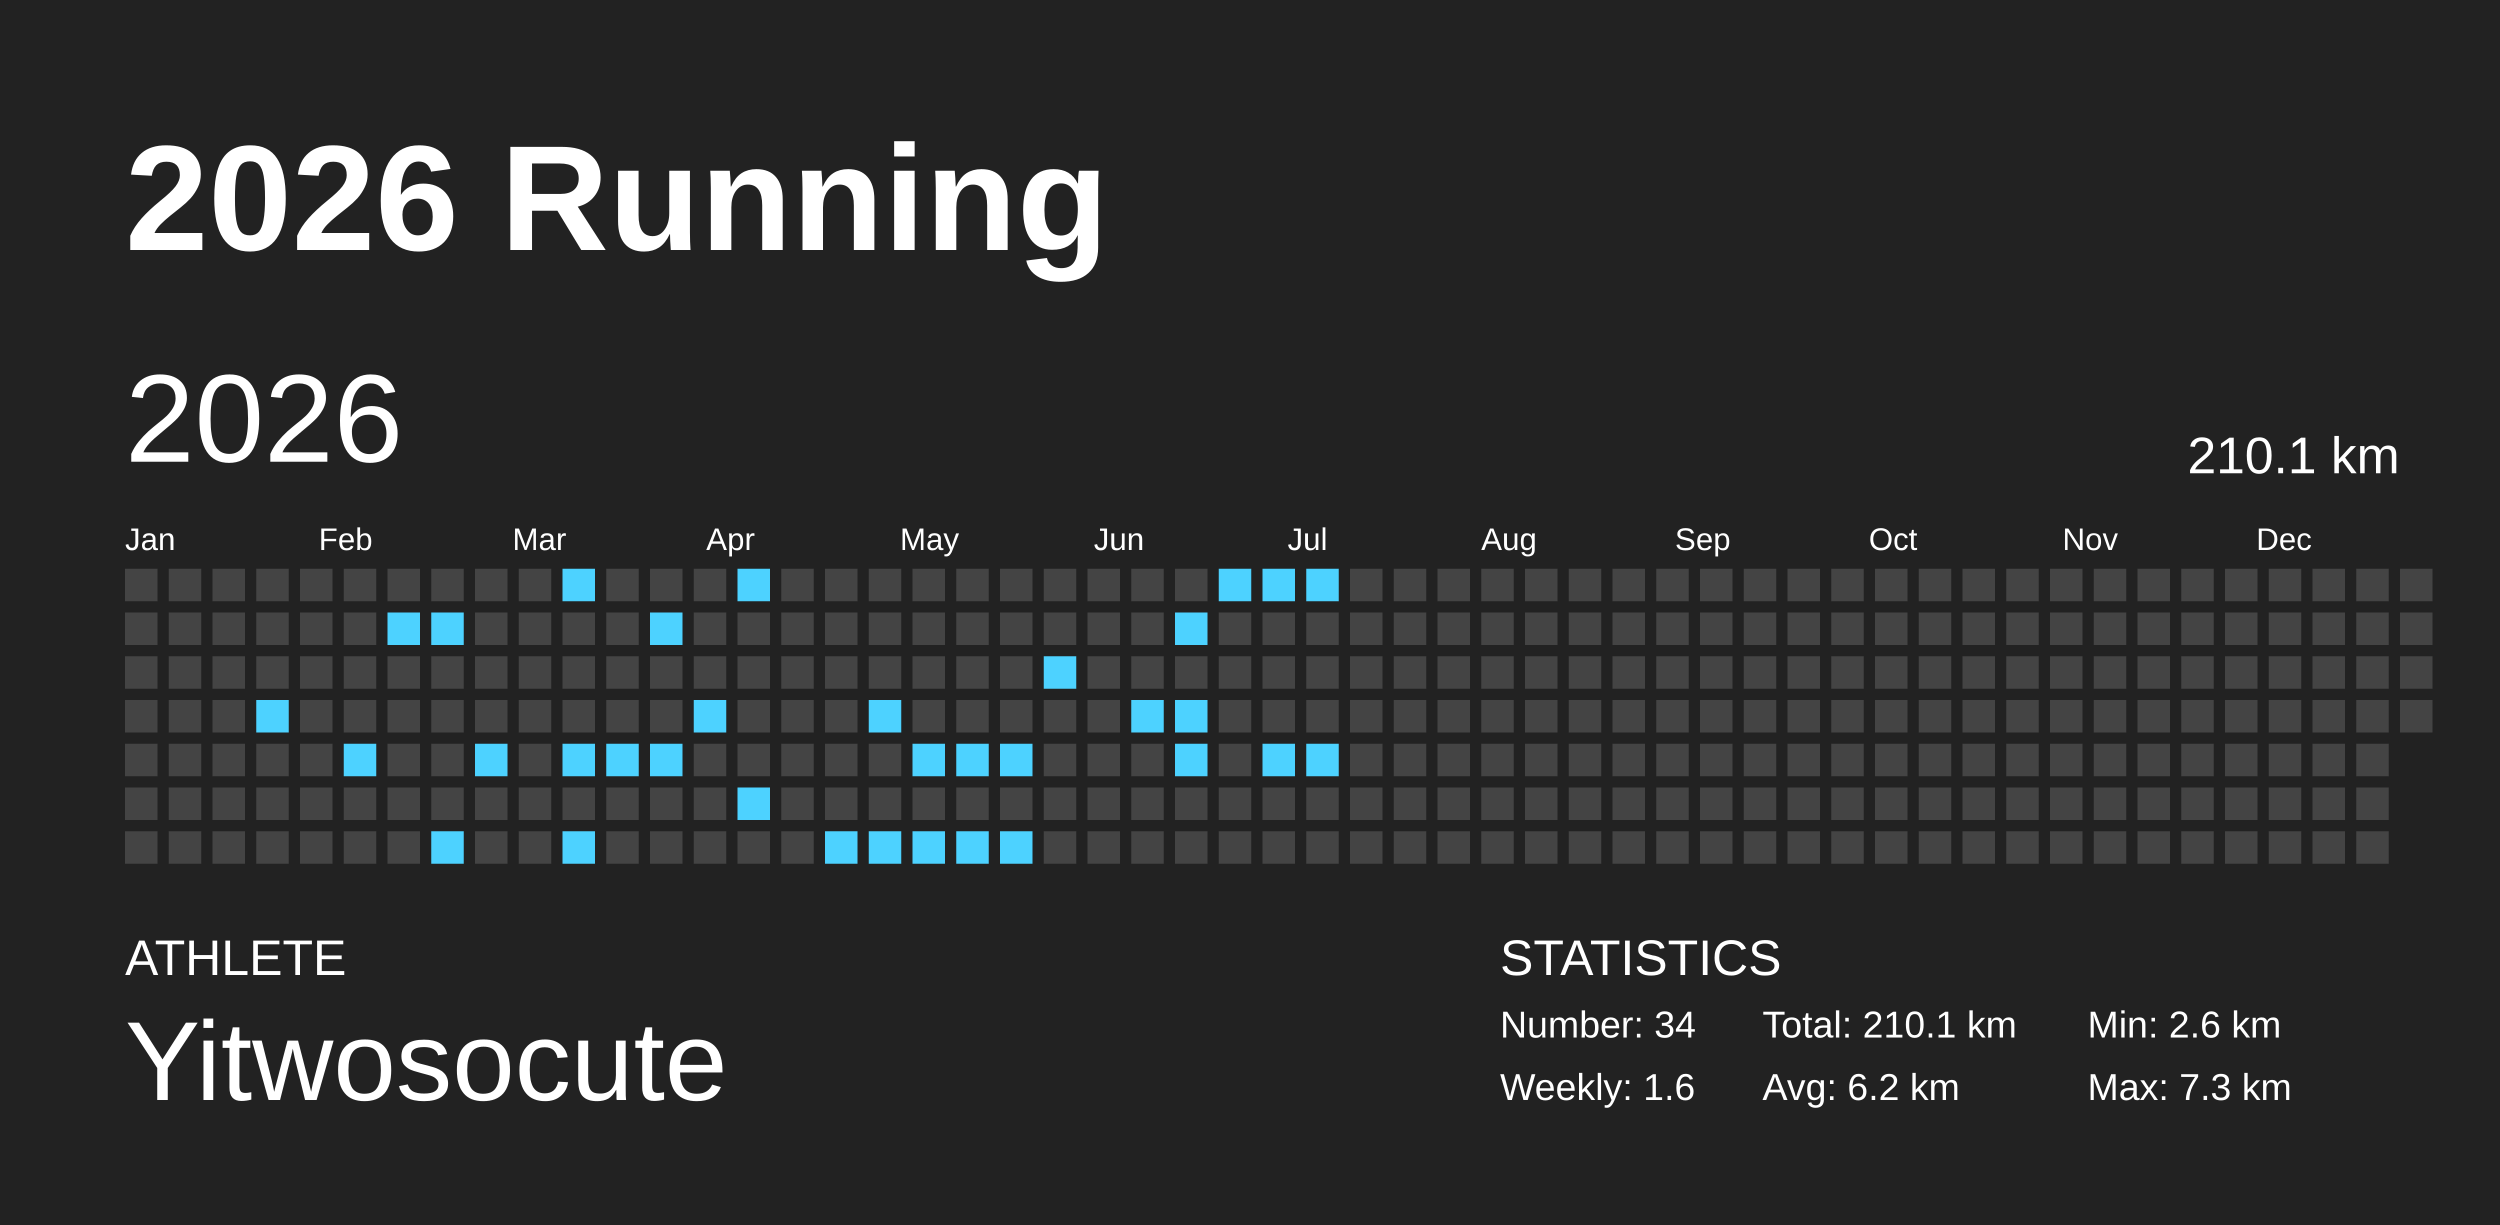
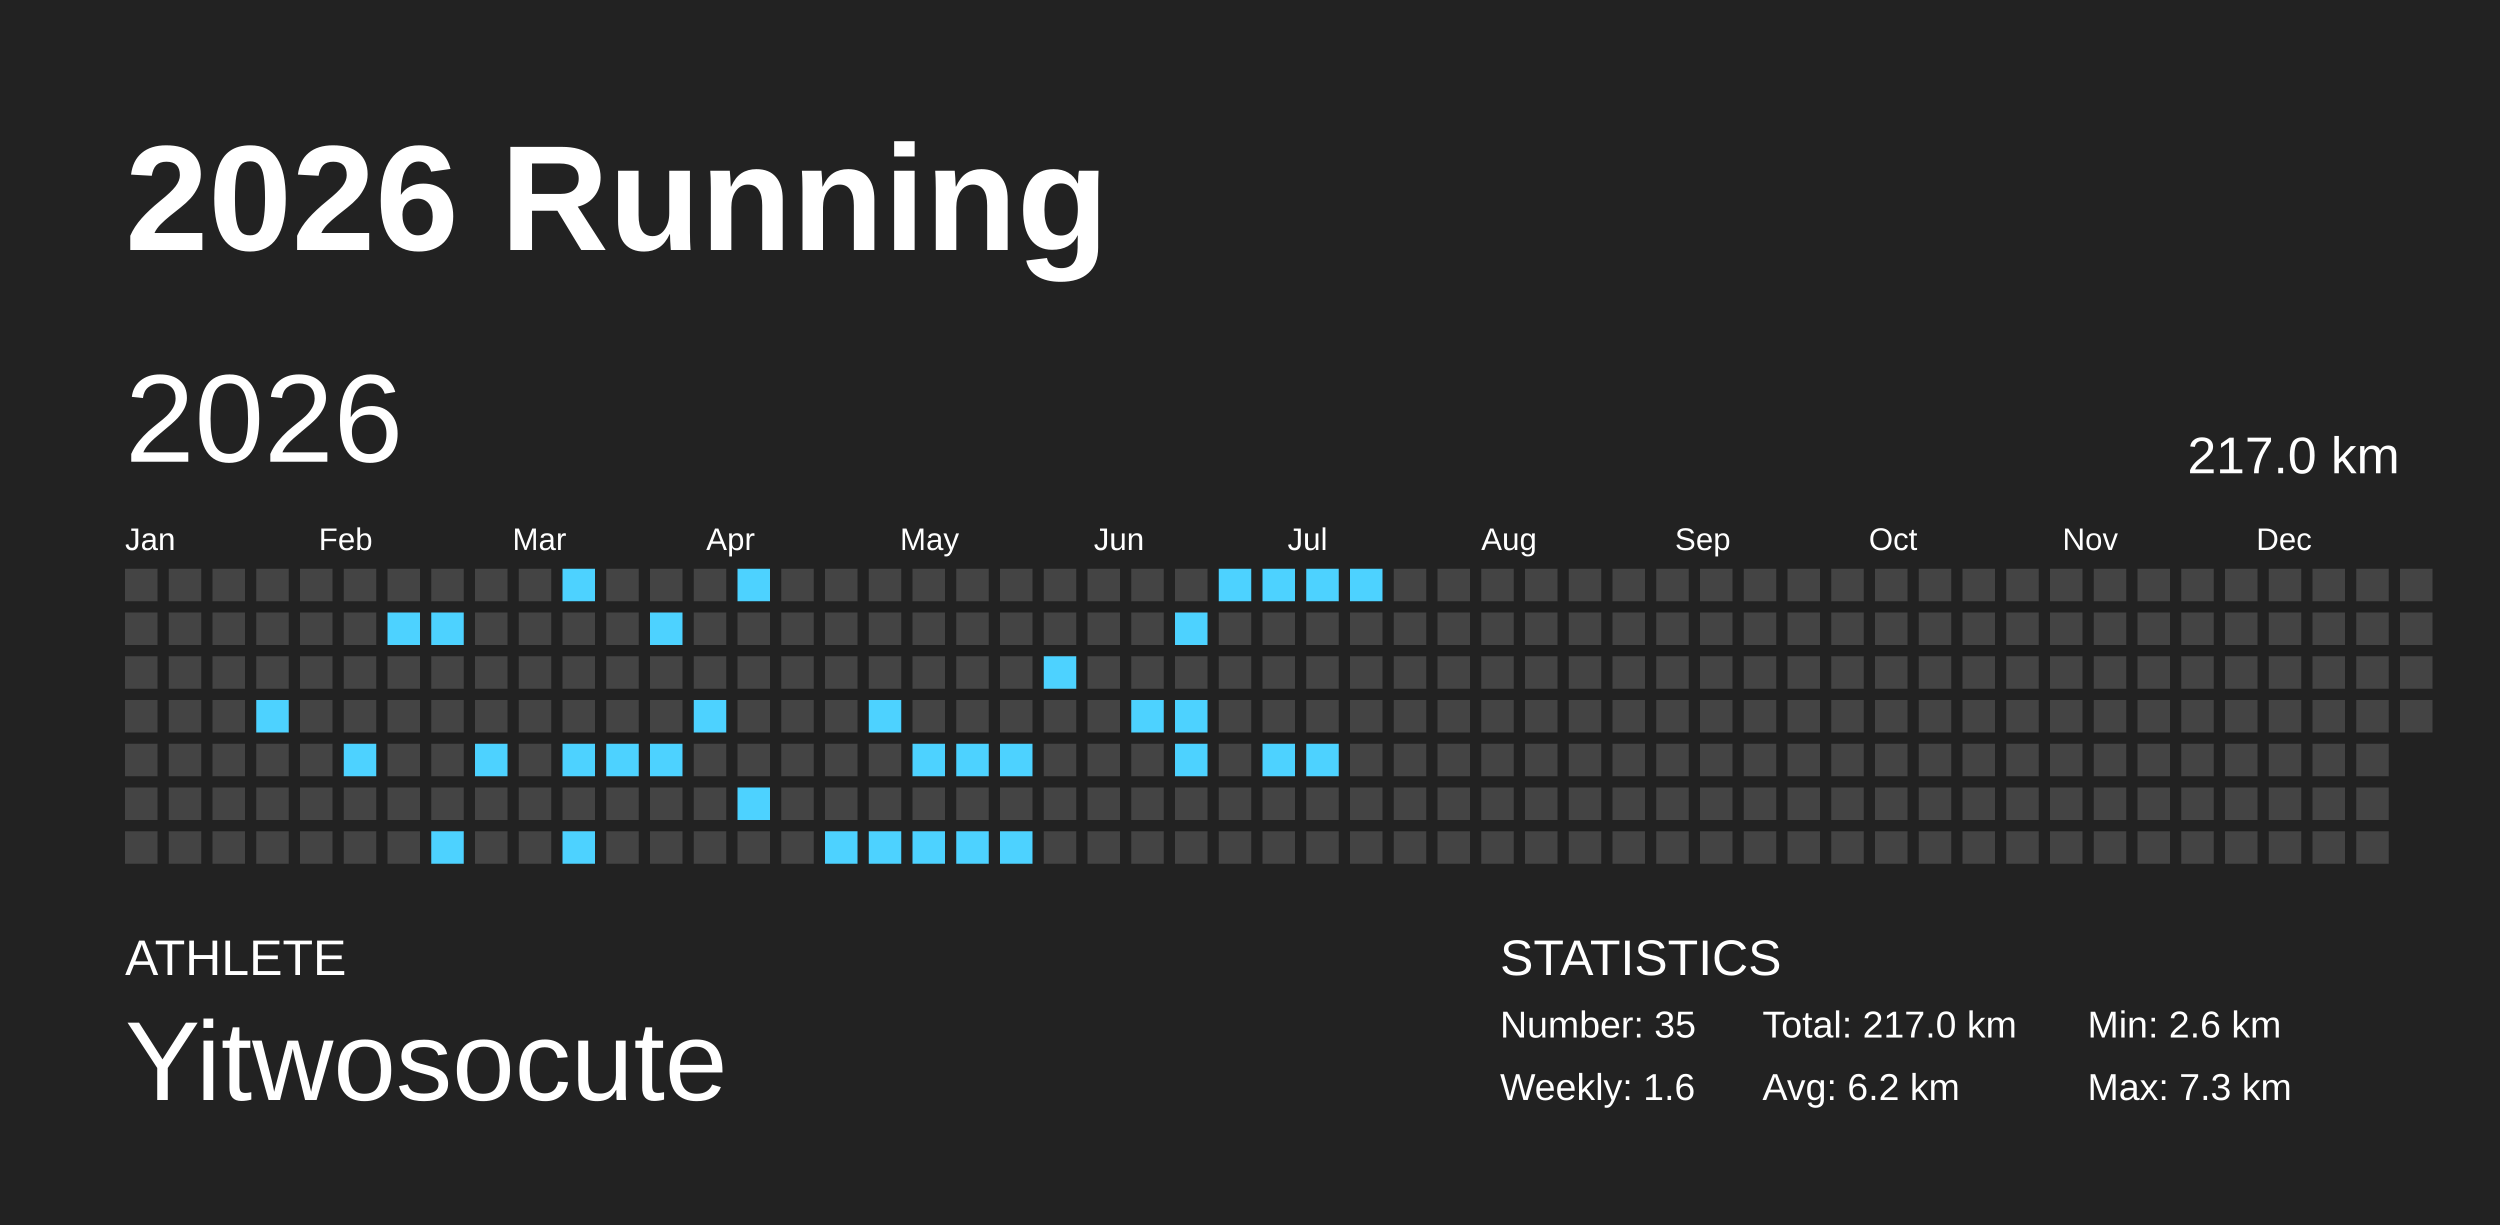
<svg xmlns="http://www.w3.org/2000/svg" baseProfile="full" height="98mm" version="1.1" viewBox="0,0,200,98" width="200mm">
  <defs />
  <rect fill="#222222" height="98" width="200" x="0" y="0" />
  <text fill="#FFFFFF" style="font-size:12px; font-family:Arial; font-weight:bold;" x="10" y="20">2026 Running</text>
  <text fill="#FFFFFF" style="font-size:4px; font-family:Arial" x="10" y="78">ATHLETE</text>
  <text fill="#FFFFFF" style="font-size:9px; font-family:Arial" x="10" y="88">Yitwosocute</text>
  <text fill="#FFFFFF" style="font-size:4px; font-family:Arial" x="120" y="78">STATISTICS</text>
-   <text fill="#FFFFFF" style="font-size:3px; font-family:Arial" x="120" y="83">Number: 34</text>
+   <text fill="#FFFFFF" style="font-size:3px; font-family:Arial" x="120" y="83">Number: 35</text>
  <text fill="#FFFFFF" style="font-size:3px; font-family:Arial" x="120" y="88">Weekly: 1.6</text>
-   <text fill="#FFFFFF" style="font-size:3px; font-family:Arial" x="141" y="83">Total: 210.1 km</text>
+   <text fill="#FFFFFF" style="font-size:3px; font-family:Arial" x="141" y="83">Total: 217.0 km</text>
  <text fill="#FFFFFF" style="font-size:3px; font-family:Arial" x="141" y="88">Avg: 6.2 km</text>
  <text fill="#FFFFFF" style="font-size:3px; font-family:Arial" x="167" y="83">Min: 2.6 km</text>
  <text fill="#FFFFFF" style="font-size:3px; font-family:Arial" x="167" y="88">Max: 7.3 km</text>
  <text dominant-baseline="hanging" fill="#FFFFFF" style="font-size:10.0px; font-family:Arial;" x="10" y="30">2026</text>
-   <text dominant-baseline="hanging" fill="#FFFFFF" style="font-size:4.125px; font-family:Arial;" x="175" y="35">210.1 km</text>
+   <text dominant-baseline="hanging" fill="#FFFFFF" style="font-size:4.125px; font-family:Arial;" x="175" y="35">217.0 km</text>
  <text fill="#FFFFFF" style="font-size:2.5px; font-family:Arial" x="10.0" y="44">Jan</text>
  <text fill="#FFFFFF" style="font-size:2.5px; font-family:Arial" x="25.5" y="44">Feb</text>
  <text fill="#FFFFFF" style="font-size:2.5px; font-family:Arial" x="41.0" y="44">Mar</text>
  <text fill="#FFFFFF" style="font-size:2.5px; font-family:Arial" x="56.5" y="44">Apr</text>
  <text fill="#FFFFFF" style="font-size:2.5px; font-family:Arial" x="72.0" y="44">May</text>
  <text fill="#FFFFFF" style="font-size:2.5px; font-family:Arial" x="87.5" y="44">Jun</text>
  <text fill="#FFFFFF" style="font-size:2.5px; font-family:Arial" x="103.0" y="44">Jul</text>
  <text fill="#FFFFFF" style="font-size:2.5px; font-family:Arial" x="118.5" y="44">Aug</text>
  <text fill="#FFFFFF" style="font-size:2.5px; font-family:Arial" x="134.0" y="44">Sep</text>
  <text fill="#FFFFFF" style="font-size:2.5px; font-family:Arial" x="149.5" y="44">Oct</text>
  <text fill="#FFFFFF" style="font-size:2.5px; font-family:Arial" x="165.0" y="44">Nov</text>
  <text fill="#FFFFFF" style="font-size:2.5px; font-family:Arial" x="180.5" y="44">Dec</text>
  <rect fill="#444444" height="2.6" width="2.6" x="10.0" y="45.5" />
  <rect fill="#444444" height="2.6" width="2.6" x="10.0" y="49.0" />
  <rect fill="#444444" height="2.6" width="2.6" x="10.0" y="52.5" />
  <rect fill="#444444" height="2.6" width="2.6" x="10.0" y="56.0" />
  <rect fill="#444444" height="2.6" width="2.6" x="10.0" y="59.5" />
  <rect fill="#444444" height="2.6" width="2.6" x="10.0" y="63.0" />
  <rect fill="#444444" height="2.6" width="2.6" x="10.0" y="66.5" />
  <rect fill="#444444" height="2.6" width="2.6" x="13.5" y="45.5" />
  <rect fill="#444444" height="2.6" width="2.6" x="13.5" y="49.0" />
  <rect fill="#444444" height="2.6" width="2.6" x="13.5" y="52.5" />
  <rect fill="#444444" height="2.6" width="2.6" x="13.5" y="56.0" />
  <rect fill="#444444" height="2.6" width="2.6" x="13.5" y="59.5" />
  <rect fill="#444444" height="2.6" width="2.6" x="13.5" y="63.0" />
  <rect fill="#444444" height="2.6" width="2.6" x="13.5" y="66.5" />
  <rect fill="#444444" height="2.6" width="2.6" x="17.0" y="45.5" />
  <rect fill="#444444" height="2.6" width="2.6" x="17.0" y="49.0" />
  <rect fill="#444444" height="2.6" width="2.6" x="17.0" y="52.5" />
  <rect fill="#444444" height="2.6" width="2.6" x="17.0" y="56.0" />
  <rect fill="#444444" height="2.6" width="2.6" x="17.0" y="59.5" />
  <rect fill="#444444" height="2.6" width="2.6" x="17.0" y="63.0" />
  <rect fill="#444444" height="2.6" width="2.6" x="17.0" y="66.5" />
  <rect fill="#444444" height="2.6" width="2.6" x="20.5" y="45.5" />
  <rect fill="#444444" height="2.6" width="2.6" x="20.5" y="49.0" />
  <rect fill="#444444" height="2.6" width="2.6" x="20.5" y="52.5" />
  <rect fill="#4dd2ff" height="2.6" width="2.6" x="20.5" y="56.0" />
  <rect fill="#444444" height="2.6" width="2.6" x="20.5" y="59.5" />
  <rect fill="#444444" height="2.6" width="2.6" x="20.5" y="63.0" />
  <rect fill="#444444" height="2.6" width="2.6" x="20.5" y="66.5" />
  <rect fill="#444444" height="2.6" width="2.6" x="24.0" y="45.5" />
  <rect fill="#444444" height="2.6" width="2.6" x="24.0" y="49.0" />
  <rect fill="#444444" height="2.6" width="2.6" x="24.0" y="52.5" />
  <rect fill="#444444" height="2.6" width="2.6" x="24.0" y="56.0" />
  <rect fill="#444444" height="2.6" width="2.6" x="24.0" y="59.5" />
  <rect fill="#444444" height="2.6" width="2.6" x="24.0" y="63.0" />
  <rect fill="#444444" height="2.6" width="2.6" x="24.0" y="66.5" />
  <rect fill="#444444" height="2.6" width="2.6" x="27.5" y="45.5" />
  <rect fill="#444444" height="2.6" width="2.6" x="27.5" y="49.0" />
  <rect fill="#444444" height="2.6" width="2.6" x="27.5" y="52.5" />
  <rect fill="#444444" height="2.6" width="2.6" x="27.5" y="56.0" />
  <rect fill="#4dd2ff" height="2.6" width="2.6" x="27.5" y="59.5" />
  <rect fill="#444444" height="2.6" width="2.6" x="27.5" y="63.0" />
  <rect fill="#444444" height="2.6" width="2.6" x="27.5" y="66.5" />
  <rect fill="#444444" height="2.6" width="2.6" x="31.0" y="45.5" />
  <rect fill="#4dd2ff" height="2.6" width="2.6" x="31.0" y="49.0" />
  <rect fill="#444444" height="2.6" width="2.6" x="31.0" y="52.5" />
  <rect fill="#444444" height="2.6" width="2.6" x="31.0" y="56.0" />
  <rect fill="#444444" height="2.6" width="2.6" x="31.0" y="59.5" />
  <rect fill="#444444" height="2.6" width="2.6" x="31.0" y="63.0" />
  <rect fill="#444444" height="2.6" width="2.6" x="31.0" y="66.5" />
  <rect fill="#444444" height="2.6" width="2.6" x="34.5" y="45.5" />
  <rect fill="#4dd2ff" height="2.6" width="2.6" x="34.5" y="49.0" />
  <rect fill="#444444" height="2.6" width="2.6" x="34.5" y="52.5" />
  <rect fill="#444444" height="2.6" width="2.6" x="34.5" y="56.0" />
  <rect fill="#444444" height="2.6" width="2.6" x="34.5" y="59.5" />
  <rect fill="#444444" height="2.6" width="2.6" x="34.5" y="63.0" />
  <rect fill="#4dd2ff" height="2.6" width="2.6" x="34.5" y="66.5" />
  <rect fill="#444444" height="2.6" width="2.6" x="38.0" y="45.5" />
  <rect fill="#444444" height="2.6" width="2.6" x="38.0" y="49.0" />
  <rect fill="#444444" height="2.6" width="2.6" x="38.0" y="52.5" />
  <rect fill="#444444" height="2.6" width="2.6" x="38.0" y="56.0" />
  <rect fill="#4dd2ff" height="2.6" width="2.6" x="38.0" y="59.5" />
  <rect fill="#444444" height="2.6" width="2.6" x="38.0" y="63.0" />
  <rect fill="#444444" height="2.6" width="2.6" x="38.0" y="66.5" />
  <rect fill="#444444" height="2.6" width="2.6" x="41.5" y="45.5" />
  <rect fill="#444444" height="2.6" width="2.6" x="41.5" y="49.0" />
  <rect fill="#444444" height="2.6" width="2.6" x="41.5" y="52.5" />
  <rect fill="#444444" height="2.6" width="2.6" x="41.5" y="56.0" />
  <rect fill="#444444" height="2.6" width="2.6" x="41.5" y="59.5" />
  <rect fill="#444444" height="2.6" width="2.6" x="41.5" y="63.0" />
  <rect fill="#444444" height="2.6" width="2.6" x="41.5" y="66.5" />
  <rect fill="#4dd2ff" height="2.6" width="2.6" x="45.0" y="45.5" />
  <rect fill="#444444" height="2.6" width="2.6" x="45.0" y="49.0" />
  <rect fill="#444444" height="2.6" width="2.6" x="45.0" y="52.5" />
  <rect fill="#444444" height="2.6" width="2.6" x="45.0" y="56.0" />
  <rect fill="#4dd2ff" height="2.6" width="2.6" x="45.0" y="59.5" />
  <rect fill="#444444" height="2.6" width="2.6" x="45.0" y="63.0" />
  <rect fill="#4dd2ff" height="2.6" width="2.6" x="45.0" y="66.5" />
  <rect fill="#444444" height="2.6" width="2.6" x="48.5" y="45.5" />
  <rect fill="#444444" height="2.6" width="2.6" x="48.5" y="49.0" />
  <rect fill="#444444" height="2.6" width="2.6" x="48.5" y="52.5" />
  <rect fill="#444444" height="2.6" width="2.6" x="48.5" y="56.0" />
  <rect fill="#4dd2ff" height="2.6" width="2.6" x="48.5" y="59.5" />
  <rect fill="#444444" height="2.6" width="2.6" x="48.5" y="63.0" />
  <rect fill="#444444" height="2.6" width="2.6" x="48.5" y="66.5" />
  <rect fill="#444444" height="2.6" width="2.6" x="52.0" y="45.5" />
  <rect fill="#4dd2ff" height="2.6" width="2.6" x="52.0" y="49.0" />
  <rect fill="#444444" height="2.6" width="2.6" x="52.0" y="52.5" />
  <rect fill="#444444" height="2.6" width="2.6" x="52.0" y="56.0" />
  <rect fill="#4dd2ff" height="2.6" width="2.6" x="52.0" y="59.5" />
  <rect fill="#444444" height="2.6" width="2.6" x="52.0" y="63.0" />
  <rect fill="#444444" height="2.6" width="2.6" x="52.0" y="66.5" />
  <rect fill="#444444" height="2.6" width="2.6" x="55.5" y="45.5" />
  <rect fill="#444444" height="2.6" width="2.6" x="55.5" y="49.0" />
  <rect fill="#444444" height="2.6" width="2.6" x="55.5" y="52.5" />
  <rect fill="#4dd2ff" height="2.6" width="2.6" x="55.5" y="56.0" />
  <rect fill="#444444" height="2.6" width="2.6" x="55.5" y="59.5" />
  <rect fill="#444444" height="2.6" width="2.6" x="55.5" y="63.0" />
  <rect fill="#444444" height="2.6" width="2.6" x="55.5" y="66.5" />
  <rect fill="#4dd2ff" height="2.6" width="2.6" x="59.0" y="45.5" />
  <rect fill="#444444" height="2.6" width="2.6" x="59.0" y="49.0" />
  <rect fill="#444444" height="2.6" width="2.6" x="59.0" y="52.5" />
  <rect fill="#444444" height="2.6" width="2.6" x="59.0" y="56.0" />
  <rect fill="#444444" height="2.6" width="2.6" x="59.0" y="59.5" />
  <rect fill="#4dd2ff" height="2.6" width="2.6" x="59.0" y="63.0" />
  <rect fill="#444444" height="2.6" width="2.6" x="59.0" y="66.5" />
  <rect fill="#444444" height="2.6" width="2.6" x="62.5" y="45.5" />
  <rect fill="#444444" height="2.6" width="2.6" x="62.5" y="49.0" />
  <rect fill="#444444" height="2.6" width="2.6" x="62.5" y="52.5" />
  <rect fill="#444444" height="2.6" width="2.6" x="62.5" y="56.0" />
  <rect fill="#444444" height="2.6" width="2.6" x="62.5" y="59.5" />
  <rect fill="#444444" height="2.6" width="2.6" x="62.5" y="63.0" />
  <rect fill="#444444" height="2.6" width="2.6" x="62.5" y="66.5" />
  <rect fill="#444444" height="2.6" width="2.6" x="66.0" y="45.5" />
  <rect fill="#444444" height="2.6" width="2.6" x="66.0" y="49.0" />
  <rect fill="#444444" height="2.6" width="2.6" x="66.0" y="52.5" />
  <rect fill="#444444" height="2.6" width="2.6" x="66.0" y="56.0" />
  <rect fill="#444444" height="2.6" width="2.6" x="66.0" y="59.5" />
  <rect fill="#444444" height="2.6" width="2.6" x="66.0" y="63.0" />
  <rect fill="#4dd2ff" height="2.6" width="2.6" x="66.0" y="66.5" />
  <rect fill="#444444" height="2.6" width="2.6" x="69.5" y="45.5" />
  <rect fill="#444444" height="2.6" width="2.6" x="69.5" y="49.0" />
  <rect fill="#444444" height="2.6" width="2.6" x="69.5" y="52.5" />
  <rect fill="#4dd2ff" height="2.6" width="2.6" x="69.5" y="56.0" />
  <rect fill="#444444" height="2.6" width="2.6" x="69.5" y="59.5" />
  <rect fill="#444444" height="2.6" width="2.6" x="69.5" y="63.0" />
  <rect fill="#4dd2ff" height="2.6" width="2.6" x="69.5" y="66.5" />
  <rect fill="#444444" height="2.6" width="2.6" x="73.0" y="45.5" />
  <rect fill="#444444" height="2.6" width="2.6" x="73.0" y="49.0" />
  <rect fill="#444444" height="2.6" width="2.6" x="73.0" y="52.5" />
  <rect fill="#444444" height="2.6" width="2.6" x="73.0" y="56.0" />
  <rect fill="#4dd2ff" height="2.6" width="2.6" x="73.0" y="59.5" />
  <rect fill="#444444" height="2.6" width="2.6" x="73.0" y="63.0" />
  <rect fill="#4dd2ff" height="2.6" width="2.6" x="73.0" y="66.5" />
  <rect fill="#444444" height="2.6" width="2.6" x="76.5" y="45.5" />
  <rect fill="#444444" height="2.6" width="2.6" x="76.5" y="49.0" />
  <rect fill="#444444" height="2.6" width="2.6" x="76.5" y="52.5" />
  <rect fill="#444444" height="2.6" width="2.6" x="76.5" y="56.0" />
  <rect fill="#4dd2ff" height="2.6" width="2.6" x="76.5" y="59.5" />
  <rect fill="#444444" height="2.6" width="2.6" x="76.5" y="63.0" />
  <rect fill="#4dd2ff" height="2.6" width="2.6" x="76.5" y="66.5" />
  <rect fill="#444444" height="2.6" width="2.6" x="80.0" y="45.5" />
  <rect fill="#444444" height="2.6" width="2.6" x="80.0" y="49.0" />
  <rect fill="#444444" height="2.6" width="2.6" x="80.0" y="52.5" />
  <rect fill="#444444" height="2.6" width="2.6" x="80.0" y="56.0" />
  <rect fill="#4dd2ff" height="2.6" width="2.6" x="80.0" y="59.5" />
  <rect fill="#444444" height="2.6" width="2.6" x="80.0" y="63.0" />
  <rect fill="#4dd2ff" height="2.6" width="2.6" x="80.0" y="66.5" />
  <rect fill="#444444" height="2.6" width="2.6" x="83.5" y="45.5" />
  <rect fill="#444444" height="2.6" width="2.6" x="83.5" y="49.0" />
  <rect fill="#4dd2ff" height="2.6" width="2.6" x="83.5" y="52.5" />
  <rect fill="#444444" height="2.6" width="2.6" x="83.5" y="56.0" />
  <rect fill="#444444" height="2.6" width="2.6" x="83.5" y="59.5" />
  <rect fill="#444444" height="2.6" width="2.6" x="83.5" y="63.0" />
  <rect fill="#444444" height="2.6" width="2.6" x="83.5" y="66.5" />
  <rect fill="#444444" height="2.6" width="2.6" x="87.0" y="45.5" />
  <rect fill="#444444" height="2.6" width="2.6" x="87.0" y="49.0" />
  <rect fill="#444444" height="2.6" width="2.6" x="87.0" y="52.5" />
  <rect fill="#444444" height="2.6" width="2.6" x="87.0" y="56.0" />
  <rect fill="#444444" height="2.6" width="2.6" x="87.0" y="59.5" />
  <rect fill="#444444" height="2.6" width="2.6" x="87.0" y="63.0" />
  <rect fill="#444444" height="2.6" width="2.6" x="87.0" y="66.5" />
  <rect fill="#444444" height="2.6" width="2.6" x="90.5" y="45.5" />
  <rect fill="#444444" height="2.6" width="2.6" x="90.5" y="49.0" />
  <rect fill="#444444" height="2.6" width="2.6" x="90.5" y="52.5" />
  <rect fill="#4dd2ff" height="2.6" width="2.6" x="90.5" y="56.0" />
  <rect fill="#444444" height="2.6" width="2.6" x="90.5" y="59.5" />
  <rect fill="#444444" height="2.6" width="2.6" x="90.5" y="63.0" />
  <rect fill="#444444" height="2.6" width="2.6" x="90.5" y="66.5" />
  <rect fill="#444444" height="2.6" width="2.6" x="94.0" y="45.5" />
  <rect fill="#4dd2ff" height="2.6" width="2.6" x="94.0" y="49.0" />
  <rect fill="#444444" height="2.6" width="2.6" x="94.0" y="52.5" />
  <rect fill="#4dd2ff" height="2.6" width="2.6" x="94.0" y="56.0" />
  <rect fill="#4dd2ff" height="2.6" width="2.6" x="94.0" y="59.5" />
  <rect fill="#444444" height="2.6" width="2.6" x="94.0" y="63.0" />
  <rect fill="#444444" height="2.6" width="2.6" x="94.0" y="66.5" />
  <rect fill="#4dd2ff" height="2.6" width="2.6" x="97.5" y="45.5" />
  <rect fill="#444444" height="2.6" width="2.6" x="97.5" y="49.0" />
  <rect fill="#444444" height="2.6" width="2.6" x="97.5" y="52.5" />
  <rect fill="#444444" height="2.6" width="2.6" x="97.5" y="56.0" />
  <rect fill="#444444" height="2.6" width="2.6" x="97.5" y="59.5" />
  <rect fill="#444444" height="2.6" width="2.6" x="97.5" y="63.0" />
  <rect fill="#444444" height="2.6" width="2.6" x="97.5" y="66.5" />
  <rect fill="#4dd2ff" height="2.6" width="2.6" x="101.0" y="45.5" />
  <rect fill="#444444" height="2.6" width="2.6" x="101.0" y="49.0" />
  <rect fill="#444444" height="2.6" width="2.6" x="101.0" y="52.5" />
  <rect fill="#444444" height="2.6" width="2.6" x="101.0" y="56.0" />
  <rect fill="#4dd2ff" height="2.6" width="2.6" x="101.0" y="59.5" />
  <rect fill="#444444" height="2.6" width="2.6" x="101.0" y="63.0" />
  <rect fill="#444444" height="2.6" width="2.6" x="101.0" y="66.5" />
  <rect fill="#4dd2ff" height="2.6" width="2.6" x="104.5" y="45.5" />
  <rect fill="#444444" height="2.6" width="2.6" x="104.5" y="49.0" />
  <rect fill="#444444" height="2.6" width="2.6" x="104.5" y="52.5" />
  <rect fill="#444444" height="2.6" width="2.6" x="104.5" y="56.0" />
  <rect fill="#4dd2ff" height="2.6" width="2.6" x="104.5" y="59.5" />
  <rect fill="#444444" height="2.6" width="2.6" x="104.5" y="63.0" />
  <rect fill="#444444" height="2.6" width="2.6" x="104.5" y="66.5" />
-   <rect fill="#444444" height="2.6" width="2.6" x="108.0" y="45.5" />
+   <rect fill="#4dd2ff" height="2.6" width="2.6" x="108.0" y="45.5" />
  <rect fill="#444444" height="2.6" width="2.6" x="108.0" y="49.0" />
  <rect fill="#444444" height="2.6" width="2.6" x="108.0" y="52.5" />
  <rect fill="#444444" height="2.6" width="2.6" x="108.0" y="56.0" />
  <rect fill="#444444" height="2.6" width="2.6" x="108.0" y="59.5" />
  <rect fill="#444444" height="2.6" width="2.6" x="108.0" y="63.0" />
  <rect fill="#444444" height="2.6" width="2.6" x="108.0" y="66.5" />
  <rect fill="#444444" height="2.6" width="2.6" x="111.5" y="45.5" />
  <rect fill="#444444" height="2.6" width="2.6" x="111.5" y="49.0" />
  <rect fill="#444444" height="2.6" width="2.6" x="111.5" y="52.5" />
  <rect fill="#444444" height="2.6" width="2.6" x="111.5" y="56.0" />
  <rect fill="#444444" height="2.6" width="2.6" x="111.5" y="59.5" />
  <rect fill="#444444" height="2.6" width="2.6" x="111.5" y="63.0" />
  <rect fill="#444444" height="2.6" width="2.6" x="111.5" y="66.5" />
  <rect fill="#444444" height="2.6" width="2.6" x="115.0" y="45.5" />
  <rect fill="#444444" height="2.6" width="2.6" x="115.0" y="49.0" />
  <rect fill="#444444" height="2.6" width="2.6" x="115.0" y="52.5" />
  <rect fill="#444444" height="2.6" width="2.6" x="115.0" y="56.0" />
  <rect fill="#444444" height="2.6" width="2.6" x="115.0" y="59.5" />
  <rect fill="#444444" height="2.6" width="2.6" x="115.0" y="63.0" />
  <rect fill="#444444" height="2.6" width="2.6" x="115.0" y="66.5" />
  <rect fill="#444444" height="2.6" width="2.6" x="118.5" y="45.5" />
  <rect fill="#444444" height="2.6" width="2.6" x="118.5" y="49.0" />
  <rect fill="#444444" height="2.6" width="2.6" x="118.5" y="52.5" />
  <rect fill="#444444" height="2.6" width="2.6" x="118.5" y="56.0" />
  <rect fill="#444444" height="2.6" width="2.6" x="118.5" y="59.5" />
  <rect fill="#444444" height="2.6" width="2.6" x="118.5" y="63.0" />
  <rect fill="#444444" height="2.6" width="2.6" x="118.5" y="66.5" />
  <rect fill="#444444" height="2.6" width="2.6" x="122.0" y="45.5" />
  <rect fill="#444444" height="2.6" width="2.6" x="122.0" y="49.0" />
  <rect fill="#444444" height="2.6" width="2.6" x="122.0" y="52.5" />
  <rect fill="#444444" height="2.6" width="2.6" x="122.0" y="56.0" />
  <rect fill="#444444" height="2.6" width="2.6" x="122.0" y="59.5" />
  <rect fill="#444444" height="2.6" width="2.6" x="122.0" y="63.0" />
  <rect fill="#444444" height="2.6" width="2.6" x="122.0" y="66.5" />
  <rect fill="#444444" height="2.6" width="2.6" x="125.5" y="45.5" />
  <rect fill="#444444" height="2.6" width="2.6" x="125.5" y="49.0" />
  <rect fill="#444444" height="2.6" width="2.6" x="125.5" y="52.5" />
  <rect fill="#444444" height="2.6" width="2.6" x="125.5" y="56.0" />
  <rect fill="#444444" height="2.6" width="2.6" x="125.5" y="59.5" />
  <rect fill="#444444" height="2.6" width="2.6" x="125.5" y="63.0" />
  <rect fill="#444444" height="2.6" width="2.6" x="125.5" y="66.5" />
  <rect fill="#444444" height="2.6" width="2.6" x="129.0" y="45.5" />
  <rect fill="#444444" height="2.6" width="2.6" x="129.0" y="49.0" />
  <rect fill="#444444" height="2.6" width="2.6" x="129.0" y="52.5" />
  <rect fill="#444444" height="2.6" width="2.6" x="129.0" y="56.0" />
  <rect fill="#444444" height="2.6" width="2.6" x="129.0" y="59.5" />
  <rect fill="#444444" height="2.6" width="2.6" x="129.0" y="63.0" />
  <rect fill="#444444" height="2.6" width="2.6" x="129.0" y="66.5" />
  <rect fill="#444444" height="2.6" width="2.6" x="132.5" y="45.5" />
  <rect fill="#444444" height="2.6" width="2.6" x="132.5" y="49.0" />
  <rect fill="#444444" height="2.6" width="2.6" x="132.5" y="52.5" />
  <rect fill="#444444" height="2.6" width="2.6" x="132.5" y="56.0" />
  <rect fill="#444444" height="2.6" width="2.6" x="132.5" y="59.5" />
  <rect fill="#444444" height="2.6" width="2.6" x="132.5" y="63.0" />
  <rect fill="#444444" height="2.6" width="2.6" x="132.5" y="66.5" />
  <rect fill="#444444" height="2.6" width="2.6" x="136.0" y="45.5" />
  <rect fill="#444444" height="2.6" width="2.6" x="136.0" y="49.0" />
  <rect fill="#444444" height="2.6" width="2.6" x="136.0" y="52.5" />
  <rect fill="#444444" height="2.6" width="2.6" x="136.0" y="56.0" />
  <rect fill="#444444" height="2.6" width="2.6" x="136.0" y="59.5" />
  <rect fill="#444444" height="2.6" width="2.6" x="136.0" y="63.0" />
  <rect fill="#444444" height="2.6" width="2.6" x="136.0" y="66.5" />
  <rect fill="#444444" height="2.6" width="2.6" x="139.5" y="45.5" />
  <rect fill="#444444" height="2.6" width="2.6" x="139.5" y="49.0" />
  <rect fill="#444444" height="2.6" width="2.6" x="139.5" y="52.5" />
  <rect fill="#444444" height="2.6" width="2.6" x="139.5" y="56.0" />
  <rect fill="#444444" height="2.6" width="2.6" x="139.5" y="59.5" />
  <rect fill="#444444" height="2.6" width="2.6" x="139.5" y="63.0" />
  <rect fill="#444444" height="2.6" width="2.6" x="139.5" y="66.5" />
  <rect fill="#444444" height="2.6" width="2.6" x="143.0" y="45.5" />
  <rect fill="#444444" height="2.6" width="2.6" x="143.0" y="49.0" />
  <rect fill="#444444" height="2.6" width="2.6" x="143.0" y="52.5" />
  <rect fill="#444444" height="2.6" width="2.6" x="143.0" y="56.0" />
  <rect fill="#444444" height="2.6" width="2.6" x="143.0" y="59.5" />
  <rect fill="#444444" height="2.6" width="2.6" x="143.0" y="63.0" />
  <rect fill="#444444" height="2.6" width="2.6" x="143.0" y="66.5" />
  <rect fill="#444444" height="2.6" width="2.6" x="146.5" y="45.5" />
  <rect fill="#444444" height="2.6" width="2.6" x="146.5" y="49.0" />
  <rect fill="#444444" height="2.6" width="2.6" x="146.5" y="52.5" />
  <rect fill="#444444" height="2.6" width="2.6" x="146.5" y="56.0" />
  <rect fill="#444444" height="2.6" width="2.6" x="146.5" y="59.5" />
  <rect fill="#444444" height="2.6" width="2.6" x="146.5" y="63.0" />
  <rect fill="#444444" height="2.6" width="2.6" x="146.5" y="66.5" />
  <rect fill="#444444" height="2.6" width="2.6" x="150.0" y="45.5" />
  <rect fill="#444444" height="2.6" width="2.6" x="150.0" y="49.0" />
  <rect fill="#444444" height="2.6" width="2.6" x="150.0" y="52.5" />
  <rect fill="#444444" height="2.6" width="2.6" x="150.0" y="56.0" />
  <rect fill="#444444" height="2.6" width="2.6" x="150.0" y="59.5" />
  <rect fill="#444444" height="2.6" width="2.6" x="150.0" y="63.0" />
  <rect fill="#444444" height="2.6" width="2.6" x="150.0" y="66.5" />
  <rect fill="#444444" height="2.6" width="2.6" x="153.5" y="45.5" />
  <rect fill="#444444" height="2.6" width="2.6" x="153.5" y="49.0" />
  <rect fill="#444444" height="2.6" width="2.6" x="153.5" y="52.5" />
  <rect fill="#444444" height="2.6" width="2.6" x="153.5" y="56.0" />
  <rect fill="#444444" height="2.6" width="2.6" x="153.5" y="59.5" />
  <rect fill="#444444" height="2.6" width="2.6" x="153.5" y="63.0" />
  <rect fill="#444444" height="2.6" width="2.6" x="153.5" y="66.5" />
  <rect fill="#444444" height="2.6" width="2.6" x="157.0" y="45.5" />
  <rect fill="#444444" height="2.6" width="2.6" x="157.0" y="49.0" />
  <rect fill="#444444" height="2.6" width="2.6" x="157.0" y="52.5" />
  <rect fill="#444444" height="2.6" width="2.6" x="157.0" y="56.0" />
  <rect fill="#444444" height="2.6" width="2.6" x="157.0" y="59.5" />
  <rect fill="#444444" height="2.6" width="2.6" x="157.0" y="63.0" />
  <rect fill="#444444" height="2.6" width="2.6" x="157.0" y="66.5" />
  <rect fill="#444444" height="2.6" width="2.6" x="160.5" y="45.5" />
  <rect fill="#444444" height="2.6" width="2.6" x="160.5" y="49.0" />
  <rect fill="#444444" height="2.6" width="2.6" x="160.5" y="52.5" />
  <rect fill="#444444" height="2.6" width="2.6" x="160.5" y="56.0" />
  <rect fill="#444444" height="2.6" width="2.6" x="160.5" y="59.5" />
  <rect fill="#444444" height="2.6" width="2.6" x="160.5" y="63.0" />
  <rect fill="#444444" height="2.6" width="2.6" x="160.5" y="66.5" />
  <rect fill="#444444" height="2.6" width="2.6" x="164.0" y="45.5" />
  <rect fill="#444444" height="2.6" width="2.6" x="164.0" y="49.0" />
  <rect fill="#444444" height="2.6" width="2.6" x="164.0" y="52.5" />
  <rect fill="#444444" height="2.6" width="2.6" x="164.0" y="56.0" />
  <rect fill="#444444" height="2.6" width="2.6" x="164.0" y="59.5" />
  <rect fill="#444444" height="2.6" width="2.6" x="164.0" y="63.0" />
  <rect fill="#444444" height="2.6" width="2.6" x="164.0" y="66.5" />
  <rect fill="#444444" height="2.6" width="2.6" x="167.5" y="45.5" />
  <rect fill="#444444" height="2.6" width="2.6" x="167.5" y="49.0" />
  <rect fill="#444444" height="2.6" width="2.6" x="167.5" y="52.5" />
  <rect fill="#444444" height="2.6" width="2.6" x="167.5" y="56.0" />
  <rect fill="#444444" height="2.6" width="2.6" x="167.5" y="59.5" />
  <rect fill="#444444" height="2.6" width="2.6" x="167.5" y="63.0" />
  <rect fill="#444444" height="2.6" width="2.6" x="167.5" y="66.5" />
  <rect fill="#444444" height="2.6" width="2.6" x="171.0" y="45.5" />
  <rect fill="#444444" height="2.6" width="2.6" x="171.0" y="49.0" />
  <rect fill="#444444" height="2.6" width="2.6" x="171.0" y="52.5" />
  <rect fill="#444444" height="2.6" width="2.6" x="171.0" y="56.0" />
  <rect fill="#444444" height="2.6" width="2.6" x="171.0" y="59.5" />
  <rect fill="#444444" height="2.6" width="2.6" x="171.0" y="63.0" />
  <rect fill="#444444" height="2.6" width="2.6" x="171.0" y="66.5" />
  <rect fill="#444444" height="2.6" width="2.6" x="174.5" y="45.5" />
  <rect fill="#444444" height="2.6" width="2.6" x="174.5" y="49.0" />
  <rect fill="#444444" height="2.6" width="2.6" x="174.5" y="52.5" />
  <rect fill="#444444" height="2.6" width="2.6" x="174.5" y="56.0" />
  <rect fill="#444444" height="2.6" width="2.6" x="174.5" y="59.5" />
  <rect fill="#444444" height="2.6" width="2.6" x="174.5" y="63.0" />
  <rect fill="#444444" height="2.6" width="2.6" x="174.5" y="66.5" />
  <rect fill="#444444" height="2.6" width="2.6" x="178.0" y="45.5" />
  <rect fill="#444444" height="2.6" width="2.6" x="178.0" y="49.0" />
  <rect fill="#444444" height="2.6" width="2.6" x="178.0" y="52.5" />
  <rect fill="#444444" height="2.6" width="2.6" x="178.0" y="56.0" />
  <rect fill="#444444" height="2.6" width="2.6" x="178.0" y="59.5" />
  <rect fill="#444444" height="2.6" width="2.6" x="178.0" y="63.0" />
  <rect fill="#444444" height="2.6" width="2.6" x="178.0" y="66.5" />
  <rect fill="#444444" height="2.6" width="2.6" x="181.5" y="45.5" />
  <rect fill="#444444" height="2.6" width="2.6" x="181.5" y="49.0" />
  <rect fill="#444444" height="2.6" width="2.6" x="181.5" y="52.5" />
  <rect fill="#444444" height="2.6" width="2.6" x="181.5" y="56.0" />
  <rect fill="#444444" height="2.6" width="2.6" x="181.5" y="59.5" />
  <rect fill="#444444" height="2.6" width="2.6" x="181.5" y="63.0" />
  <rect fill="#444444" height="2.6" width="2.6" x="181.5" y="66.5" />
  <rect fill="#444444" height="2.6" width="2.6" x="185.0" y="45.5" />
  <rect fill="#444444" height="2.6" width="2.6" x="185.0" y="49.0" />
  <rect fill="#444444" height="2.6" width="2.6" x="185.0" y="52.5" />
  <rect fill="#444444" height="2.6" width="2.6" x="185.0" y="56.0" />
  <rect fill="#444444" height="2.6" width="2.6" x="185.0" y="59.5" />
  <rect fill="#444444" height="2.6" width="2.6" x="185.0" y="63.0" />
  <rect fill="#444444" height="2.6" width="2.6" x="185.0" y="66.5" />
  <rect fill="#444444" height="2.6" width="2.6" x="188.5" y="45.5" />
  <rect fill="#444444" height="2.6" width="2.6" x="188.5" y="49.0" />
  <rect fill="#444444" height="2.6" width="2.6" x="188.5" y="52.5" />
  <rect fill="#444444" height="2.6" width="2.6" x="188.5" y="56.0" />
  <rect fill="#444444" height="2.6" width="2.6" x="188.5" y="59.5" />
  <rect fill="#444444" height="2.6" width="2.6" x="188.5" y="63.0" />
  <rect fill="#444444" height="2.6" width="2.6" x="188.5" y="66.5" />
  <rect fill="#444444" height="2.6" width="2.6" x="192.0" y="45.5" />
  <rect fill="#444444" height="2.6" width="2.6" x="192.0" y="49.0" />
  <rect fill="#444444" height="2.6" width="2.6" x="192.0" y="52.5" />
  <rect fill="#444444" height="2.6" width="2.6" x="192.0" y="56.0" />
</svg>
